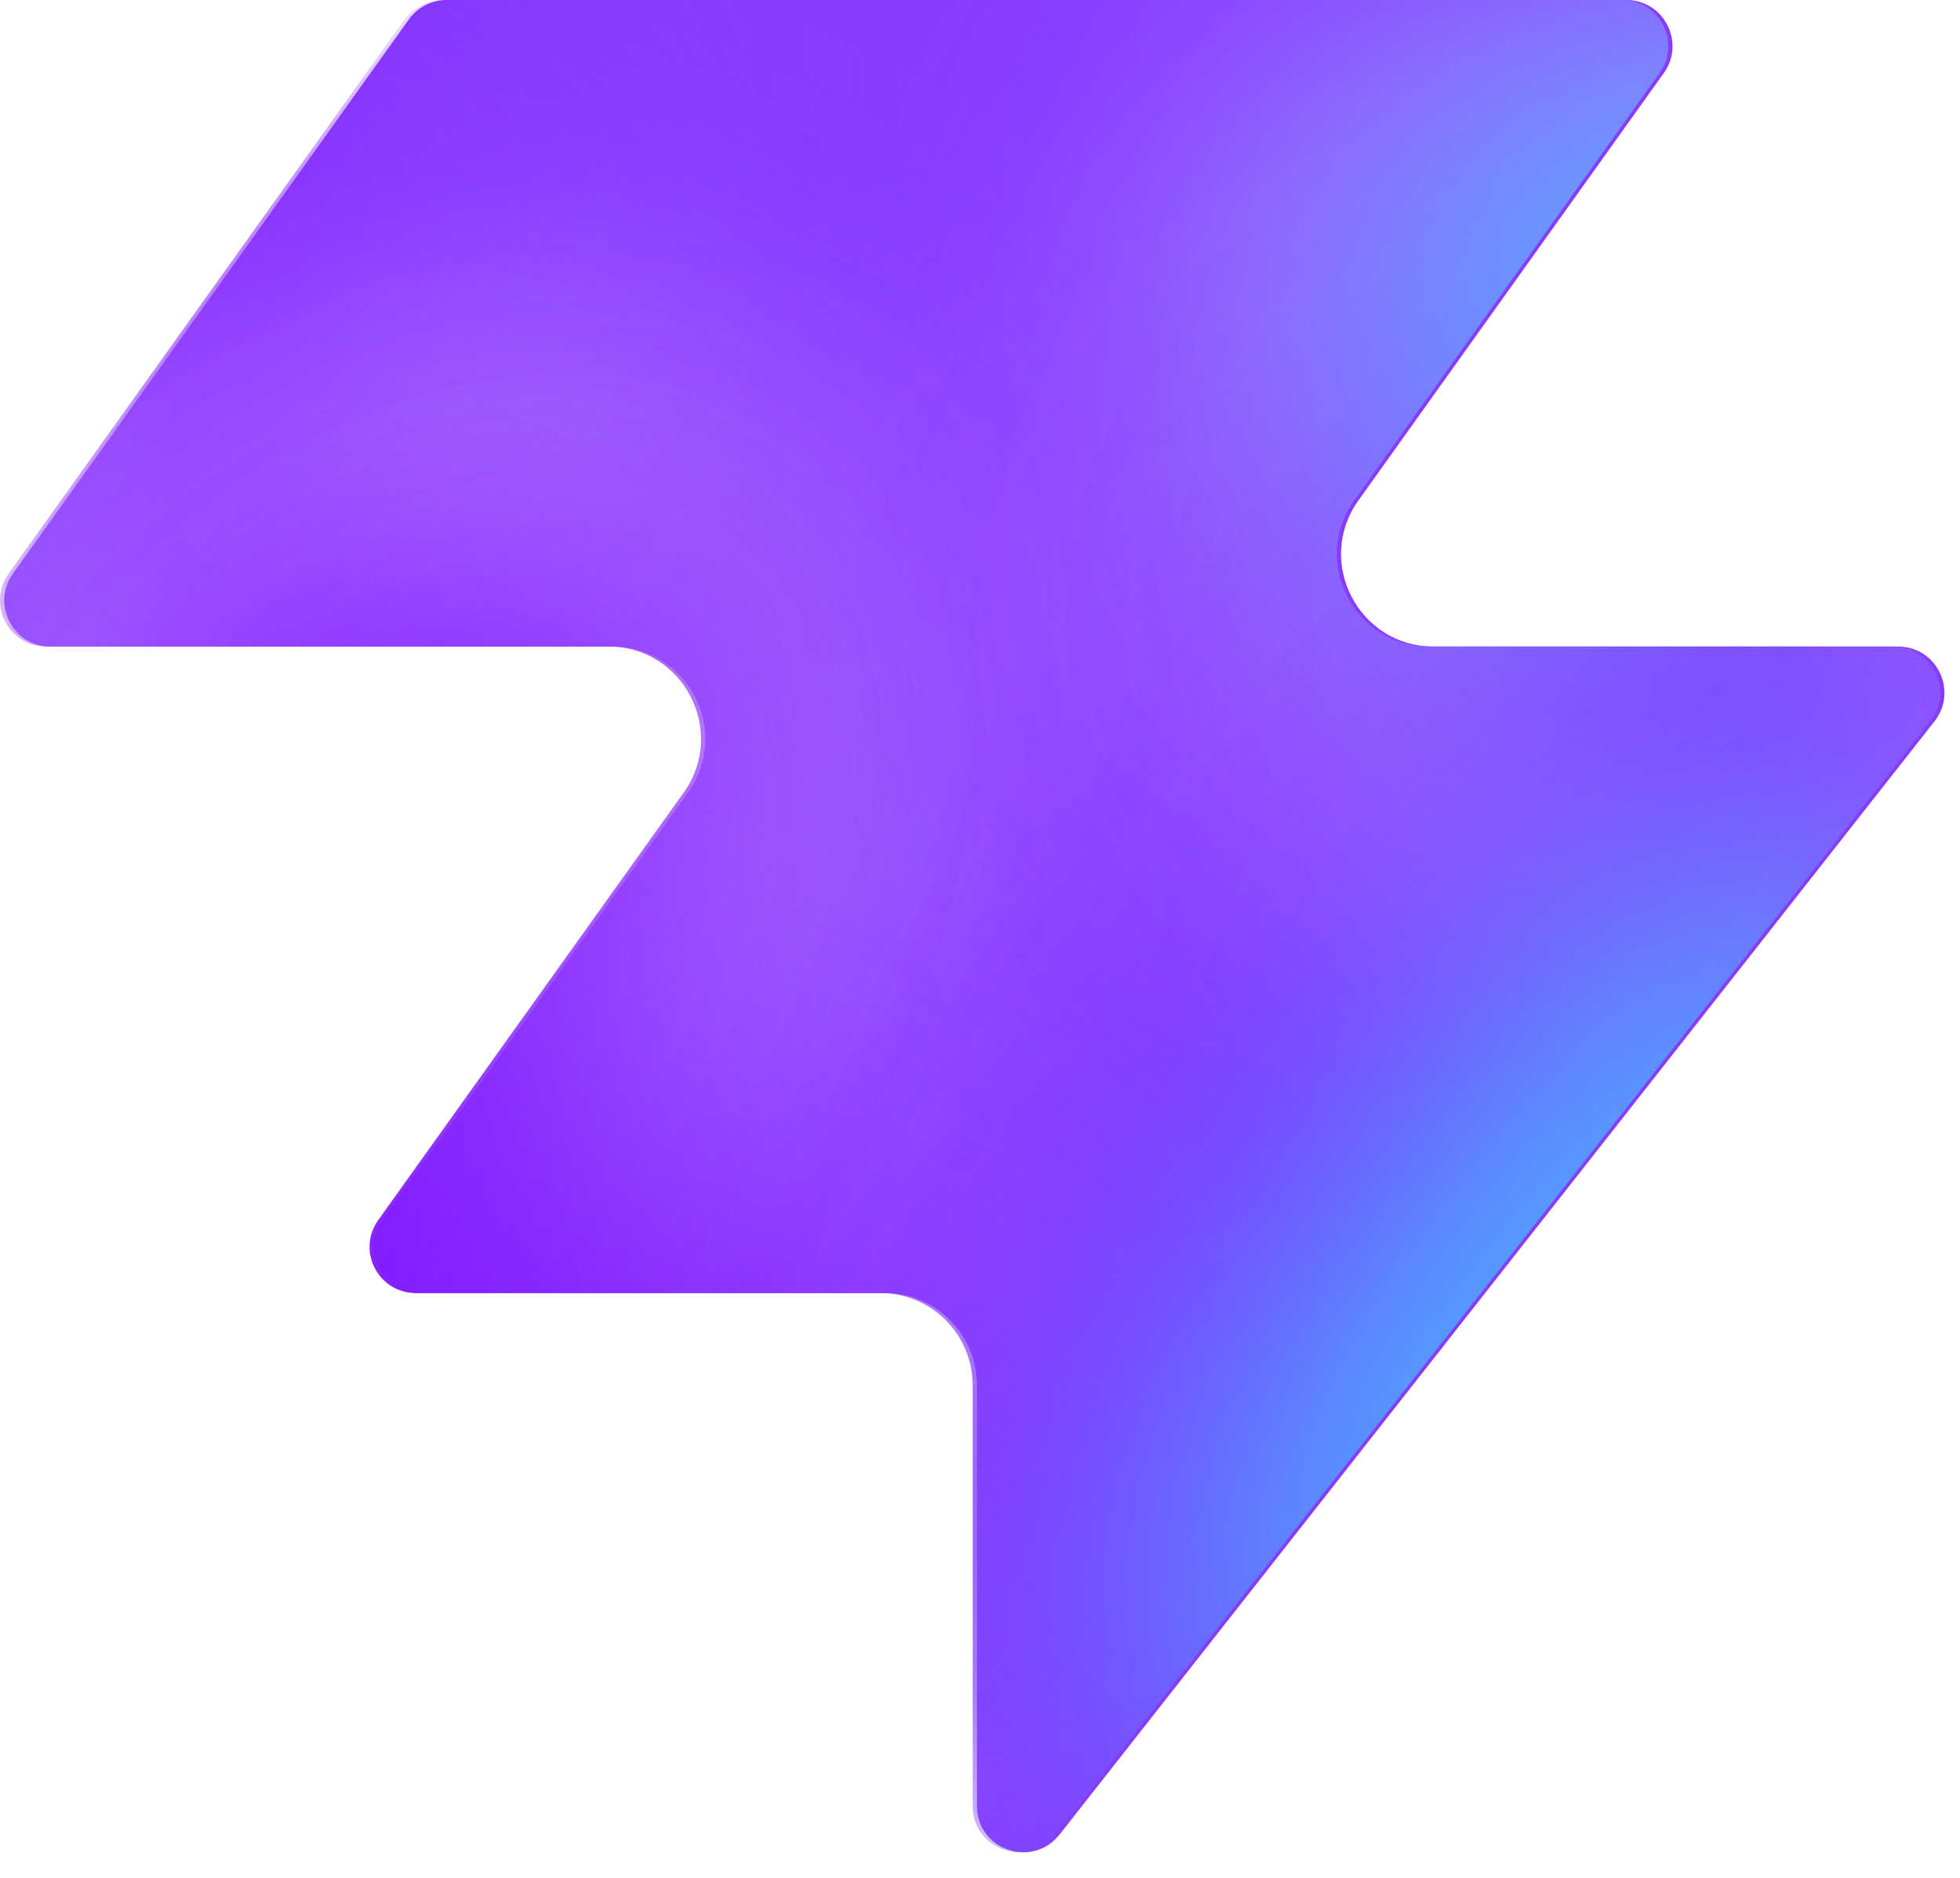
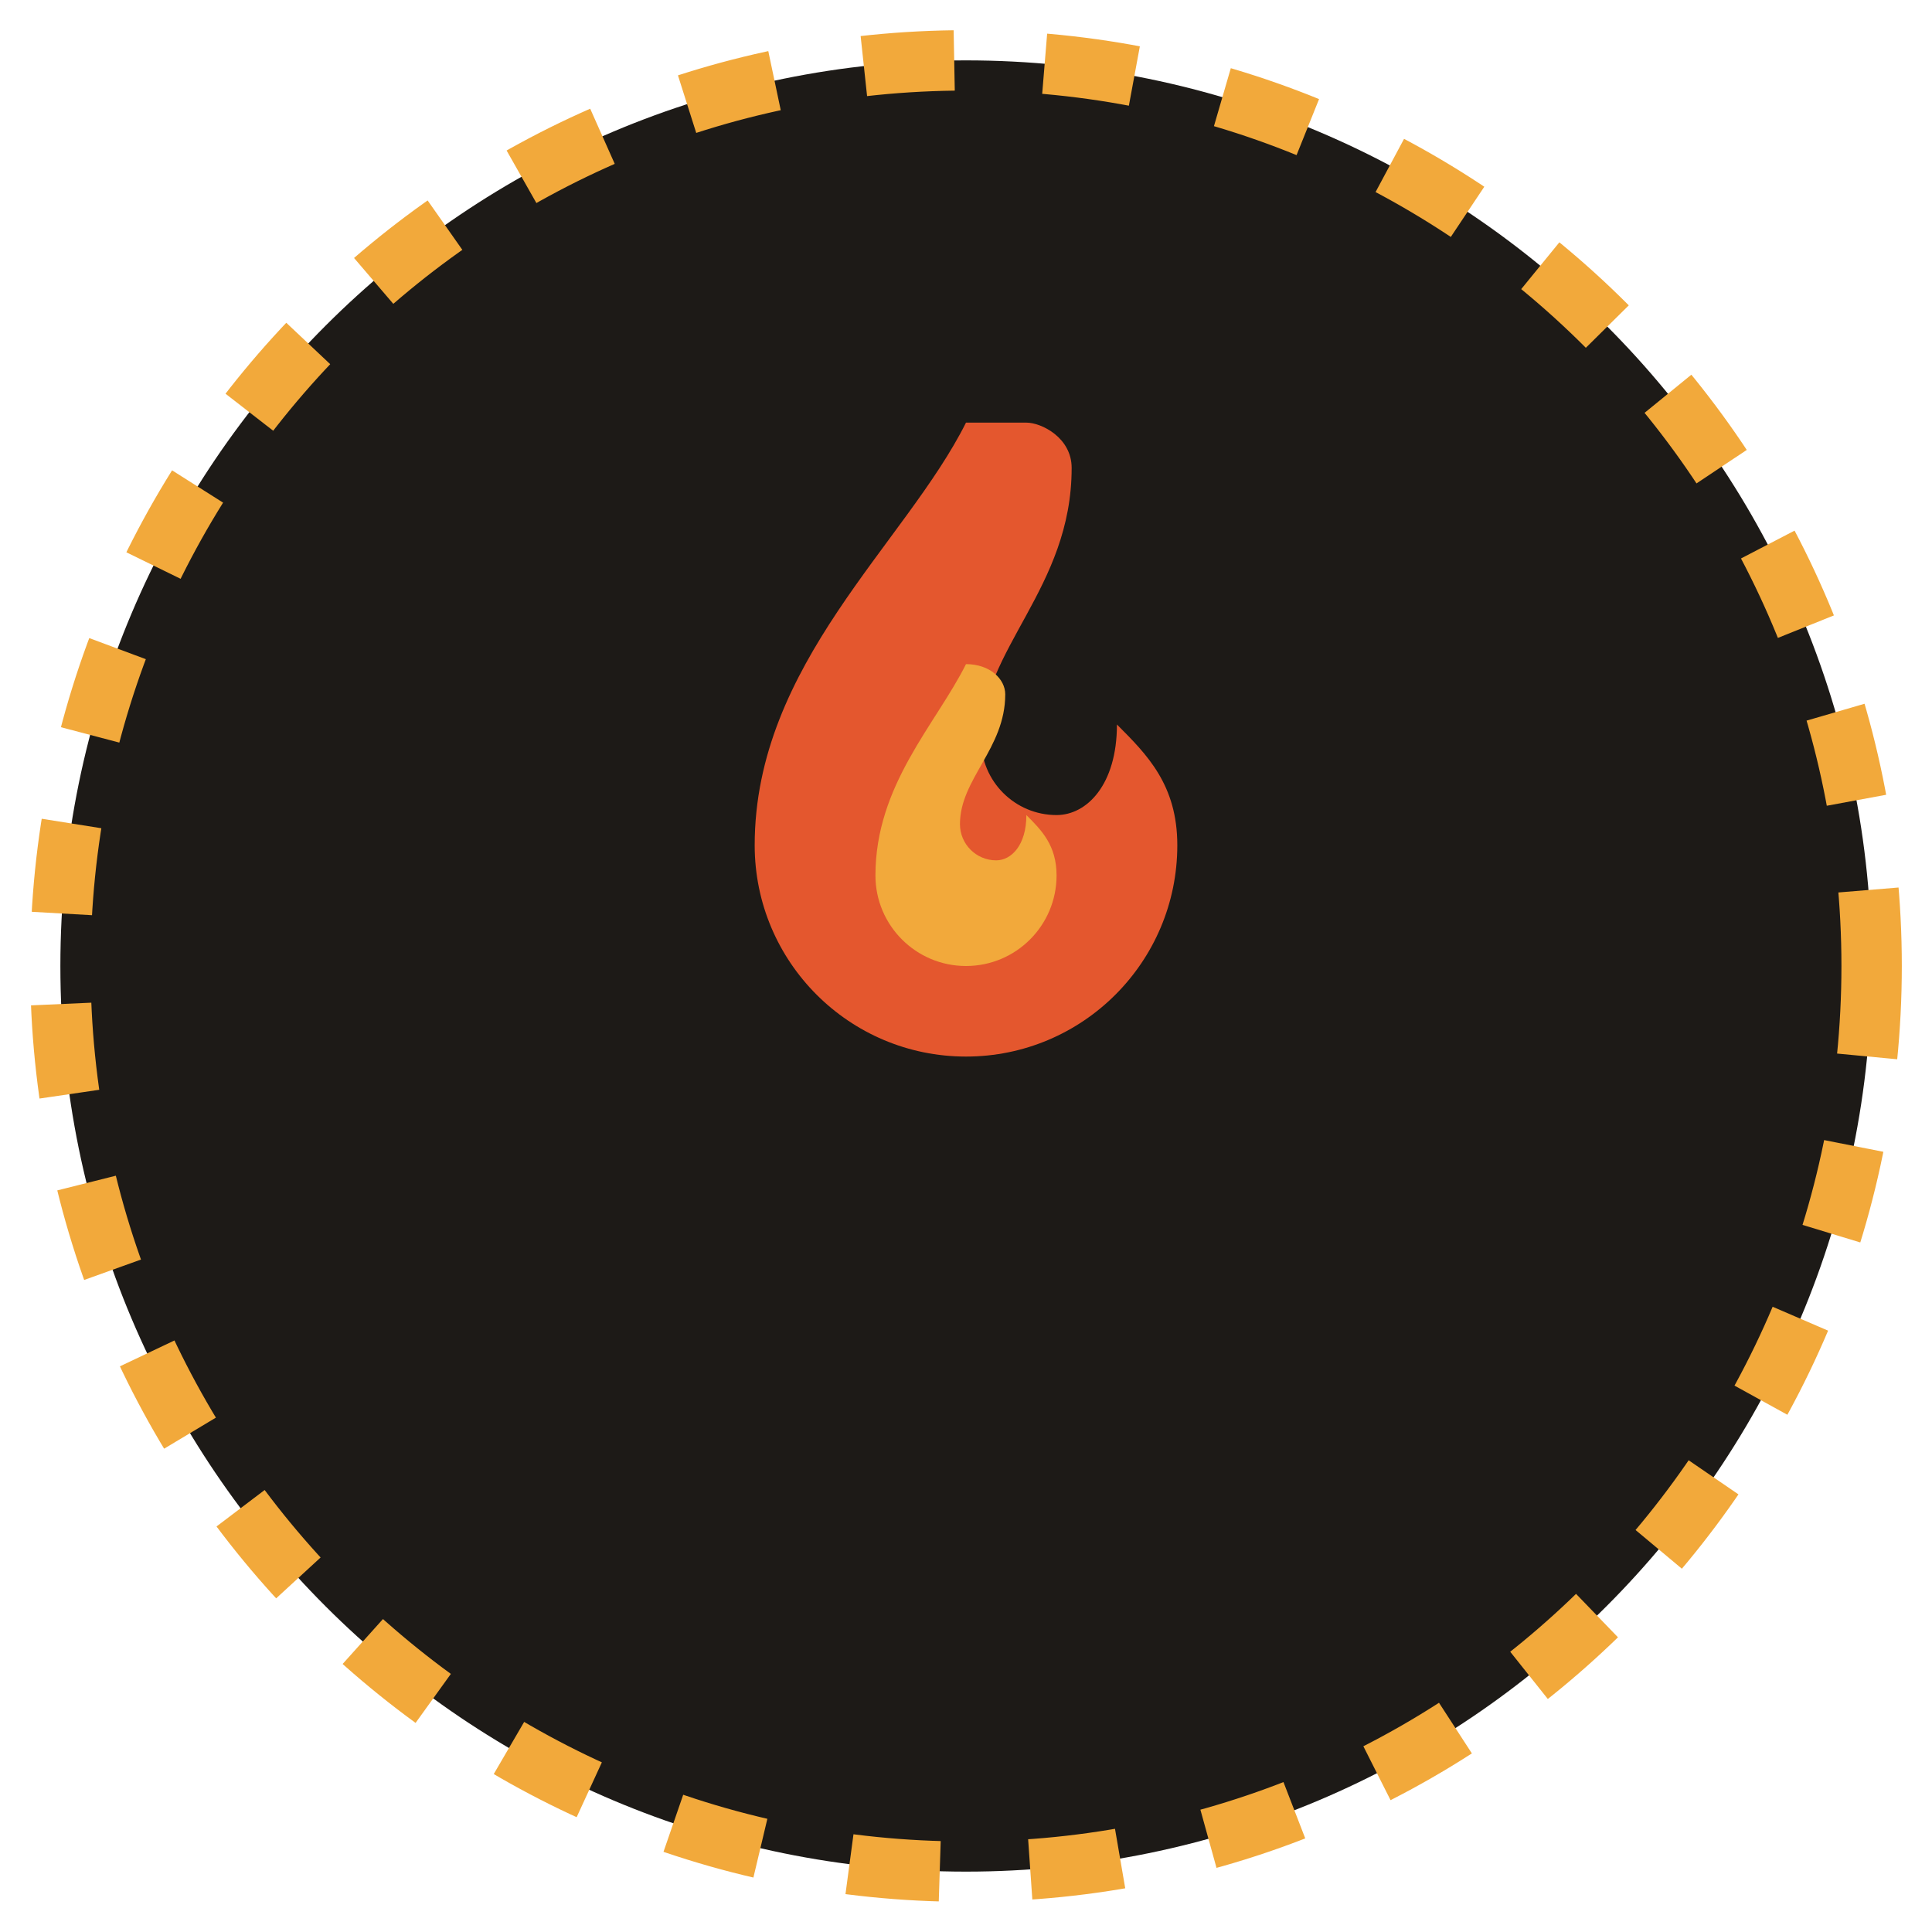
- <svg xmlns="http://www.w3.org/2000/svg" width="48" height="46" fill="none" viewBox="0 0 48 46">
-   <path fill="#863bff" d="M25.946 44.938c-.664.845-2.021.375-2.021-.698V33.937a2.26 2.26 0 0 0-2.262-2.262H10.287c-.92 0-1.456-1.04-.92-1.788l7.48-10.471c1.07-1.497 0-3.578-1.842-3.578H1.237c-.92 0-1.456-1.04-.92-1.788L10.013.474c.214-.297.556-.474.92-.474h28.894c.92 0 1.456 1.04.92 1.788l-7.48 10.471c-1.07 1.498 0 3.579 1.842 3.579h11.377c.943 0 1.473 1.088.89 1.83L25.947 44.94z" style="fill:#863bff;fill:color(display-p3 .525 .23 1);fill-opacity:1" />
-   <mask id="a" width="48" height="46" x="0" y="0" maskUnits="userSpaceOnUse" style="mask-type:alpha">
-     <path fill="#000" d="M25.842 44.938c-.664.844-2.021.375-2.021-.698V33.937a2.26 2.26 0 0 0-2.262-2.262H10.183c-.92 0-1.456-1.04-.92-1.788l7.48-10.471c1.07-1.498 0-3.579-1.842-3.579H1.133c-.92 0-1.456-1.04-.92-1.787L9.91.473c.214-.297.556-.474.92-.474h28.894c.92 0 1.456 1.04.92 1.788l-7.48 10.471c-1.07 1.498 0 3.578 1.842 3.578h11.377c.943 0 1.473 1.088.89 1.832L25.843 44.94z" style="fill:#000;fill-opacity:1" />
-   </mask>
-   <g mask="url(#a)">
-     <g filter="url(#b)">
-       <ellipse cx="5.508" cy="14.704" fill="#ede6ff" rx="5.508" ry="14.704" style="fill:#ede6ff;fill:color(display-p3 .927 .903 1);fill-opacity:1" transform="matrix(.00324 1 1 -.00324 -4.47 31.516)" />
-     </g>
-     <g filter="url(#c)">
-       <ellipse cx="10.399" cy="29.851" fill="#ede6ff" rx="10.399" ry="29.851" style="fill:#ede6ff;fill:color(display-p3 .927 .903 1);fill-opacity:1" transform="matrix(.00324 1 1 -.00324 -39.328 7.883)" />
-     </g>
-     <g filter="url(#d)">
-       <ellipse cx="5.508" cy="30.487" fill="#7e14ff" rx="5.508" ry="30.487" style="fill:#7e14ff;fill:color(display-p3 .492 .077 1);fill-opacity:1" transform="rotate(89.814 -25.913 -14.639)scale(1 -1)" />
-     </g>
-     <g filter="url(#e)">
-       <ellipse cx="5.508" cy="30.599" fill="#7e14ff" rx="5.508" ry="30.599" style="fill:#7e14ff;fill:color(display-p3 .492 .077 1);fill-opacity:1" transform="rotate(89.814 -32.644 -3.334)scale(1 -1)" />
-     </g>
-     <g filter="url(#f)">
-       <ellipse cx="5.508" cy="30.599" fill="#7e14ff" rx="5.508" ry="30.599" style="fill:#7e14ff;fill:color(display-p3 .492 .077 1);fill-opacity:1" transform="matrix(.00324 1 1 -.00324 -34.34 30.47)" />
-     </g>
-     <g filter="url(#g)">
-       <ellipse cx="14.072" cy="22.078" fill="#ede6ff" rx="14.072" ry="22.078" style="fill:#ede6ff;fill:color(display-p3 .927 .903 1);fill-opacity:1" transform="rotate(93.35 24.506 48.493)scale(-1 1)" />
-     </g>
-     <g filter="url(#h)">
-       <ellipse cx="3.47" cy="21.501" fill="#7e14ff" rx="3.47" ry="21.501" style="fill:#7e14ff;fill:color(display-p3 .492 .077 1);fill-opacity:1" transform="rotate(89.009 28.708 47.59)scale(-1 1)" />
-     </g>
-     <g filter="url(#i)">
-       <ellipse cx="3.47" cy="21.501" fill="#7e14ff" rx="3.47" ry="21.501" style="fill:#7e14ff;fill:color(display-p3 .492 .077 1);fill-opacity:1" transform="rotate(89.009 28.708 47.59)scale(-1 1)" />
-     </g>
-     <g filter="url(#j)">
-       <ellipse cx=".387" cy="8.972" fill="#7e14ff" rx="4.407" ry="29.108" style="fill:#7e14ff;fill:color(display-p3 .492 .077 1);fill-opacity:1" transform="rotate(39.51 .387 8.972)" />
-     </g>
-     <g filter="url(#k)">
-       <ellipse cx="47.523" cy="-6.092" fill="#7e14ff" rx="4.407" ry="29.108" style="fill:#7e14ff;fill:color(display-p3 .492 .077 1);fill-opacity:1" transform="rotate(37.892 47.523 -6.092)" />
-     </g>
-     <g filter="url(#l)">
-       <ellipse cx="41.412" cy="6.333" fill="#47bfff" rx="5.971" ry="9.665" style="fill:#47bfff;fill:color(display-p3 .28 .748 1);fill-opacity:1" transform="rotate(37.892 41.412 6.333)" />
-     </g>
-     <g filter="url(#m)">
-       <ellipse cx="-1.879" cy="38.332" fill="#7e14ff" rx="4.407" ry="29.108" style="fill:#7e14ff;fill:color(display-p3 .492 .077 1);fill-opacity:1" transform="rotate(37.892 -1.88 38.332)" />
-     </g>
-     <g filter="url(#n)">
-       <ellipse cx="-1.879" cy="38.332" fill="#7e14ff" rx="4.407" ry="29.108" style="fill:#7e14ff;fill:color(display-p3 .492 .077 1);fill-opacity:1" transform="rotate(37.892 -1.88 38.332)" />
-     </g>
-     <g filter="url(#o)">
-       <ellipse cx="35.651" cy="29.907" fill="#7e14ff" rx="4.407" ry="29.108" style="fill:#7e14ff;fill:color(display-p3 .492 .077 1);fill-opacity:1" transform="rotate(37.892 35.651 29.907)" />
-     </g>
-     <g filter="url(#p)">
-       <ellipse cx="38.418" cy="32.4" fill="#47bfff" rx="5.971" ry="15.297" style="fill:#47bfff;fill:color(display-p3 .28 .748 1);fill-opacity:1" transform="rotate(37.892 38.418 32.4)" />
-     </g>
-   </g>
-   <defs>
-     <filter id="b" width="60.045" height="41.654" x="-19.77" y="16.149" color-interpolation-filters="sRGB" filterUnits="userSpaceOnUse">
-       <feFlood flood-opacity="0" result="BackgroundImageFix" />
-       <feBlend in="SourceGraphic" in2="BackgroundImageFix" result="shape" />
-       <feGaussianBlur result="effect1_foregroundBlur_2002_17158" stdDeviation="7.659" />
-     </filter>
-     <filter id="c" width="90.34" height="51.437" x="-54.613" y="-7.533" color-interpolation-filters="sRGB" filterUnits="userSpaceOnUse">
-       <feFlood flood-opacity="0" result="BackgroundImageFix" />
-       <feBlend in="SourceGraphic" in2="BackgroundImageFix" result="shape" />
-       <feGaussianBlur result="effect1_foregroundBlur_2002_17158" stdDeviation="7.659" />
-     </filter>
-     <filter id="d" width="79.355" height="29.4" x="-49.64" y="2.03" color-interpolation-filters="sRGB" filterUnits="userSpaceOnUse">
-       <feFlood flood-opacity="0" result="BackgroundImageFix" />
-       <feBlend in="SourceGraphic" in2="BackgroundImageFix" result="shape" />
-       <feGaussianBlur result="effect1_foregroundBlur_2002_17158" stdDeviation="4.596" />
-     </filter>
-     <filter id="e" width="79.579" height="29.4" x="-45.045" y="20.029" color-interpolation-filters="sRGB" filterUnits="userSpaceOnUse">
-       <feFlood flood-opacity="0" result="BackgroundImageFix" />
-       <feBlend in="SourceGraphic" in2="BackgroundImageFix" result="shape" />
-       <feGaussianBlur result="effect1_foregroundBlur_2002_17158" stdDeviation="4.596" />
-     </filter>
-     <filter id="f" width="79.579" height="29.4" x="-43.513" y="21.178" color-interpolation-filters="sRGB" filterUnits="userSpaceOnUse">
-       <feFlood flood-opacity="0" result="BackgroundImageFix" />
-       <feBlend in="SourceGraphic" in2="BackgroundImageFix" result="shape" />
-       <feGaussianBlur result="effect1_foregroundBlur_2002_17158" stdDeviation="4.596" />
-     </filter>
-     <filter id="g" width="74.749" height="58.852" x="15.756" y="-17.901" color-interpolation-filters="sRGB" filterUnits="userSpaceOnUse">
-       <feFlood flood-opacity="0" result="BackgroundImageFix" />
-       <feBlend in="SourceGraphic" in2="BackgroundImageFix" result="shape" />
-       <feGaussianBlur result="effect1_foregroundBlur_2002_17158" stdDeviation="7.659" />
-     </filter>
-     <filter id="h" width="61.377" height="25.362" x="23.548" y="2.284" color-interpolation-filters="sRGB" filterUnits="userSpaceOnUse">
-       <feFlood flood-opacity="0" result="BackgroundImageFix" />
-       <feBlend in="SourceGraphic" in2="BackgroundImageFix" result="shape" />
-       <feGaussianBlur result="effect1_foregroundBlur_2002_17158" stdDeviation="4.596" />
-     </filter>
-     <filter id="i" width="61.377" height="25.362" x="23.548" y="2.284" color-interpolation-filters="sRGB" filterUnits="userSpaceOnUse">
-       <feFlood flood-opacity="0" result="BackgroundImageFix" />
-       <feBlend in="SourceGraphic" in2="BackgroundImageFix" result="shape" />
-       <feGaussianBlur result="effect1_foregroundBlur_2002_17158" stdDeviation="4.596" />
-     </filter>
-     <filter id="j" width="56.045" height="63.649" x="-27.636" y="-22.853" color-interpolation-filters="sRGB" filterUnits="userSpaceOnUse">
-       <feFlood flood-opacity="0" result="BackgroundImageFix" />
-       <feBlend in="SourceGraphic" in2="BackgroundImageFix" result="shape" />
-       <feGaussianBlur result="effect1_foregroundBlur_2002_17158" stdDeviation="4.596" />
-     </filter>
-     <filter id="k" width="54.814" height="64.646" x="20.116" y="-38.415" color-interpolation-filters="sRGB" filterUnits="userSpaceOnUse">
-       <feFlood flood-opacity="0" result="BackgroundImageFix" />
-       <feBlend in="SourceGraphic" in2="BackgroundImageFix" result="shape" />
-       <feGaussianBlur result="effect1_foregroundBlur_2002_17158" stdDeviation="4.596" />
-     </filter>
-     <filter id="l" width="33.541" height="35.313" x="24.641" y="-11.323" color-interpolation-filters="sRGB" filterUnits="userSpaceOnUse">
-       <feFlood flood-opacity="0" result="BackgroundImageFix" />
-       <feBlend in="SourceGraphic" in2="BackgroundImageFix" result="shape" />
-       <feGaussianBlur result="effect1_foregroundBlur_2002_17158" stdDeviation="4.596" />
-     </filter>
-     <filter id="m" width="54.814" height="64.646" x="-29.286" y="6.009" color-interpolation-filters="sRGB" filterUnits="userSpaceOnUse">
-       <feFlood flood-opacity="0" result="BackgroundImageFix" />
-       <feBlend in="SourceGraphic" in2="BackgroundImageFix" result="shape" />
-       <feGaussianBlur result="effect1_foregroundBlur_2002_17158" stdDeviation="4.596" />
-     </filter>
-     <filter id="n" width="54.814" height="64.646" x="-29.286" y="6.009" color-interpolation-filters="sRGB" filterUnits="userSpaceOnUse">
-       <feFlood flood-opacity="0" result="BackgroundImageFix" />
-       <feBlend in="SourceGraphic" in2="BackgroundImageFix" result="shape" />
-       <feGaussianBlur result="effect1_foregroundBlur_2002_17158" stdDeviation="4.596" />
-     </filter>
-     <filter id="o" width="54.814" height="64.646" x="8.244" y="-2.416" color-interpolation-filters="sRGB" filterUnits="userSpaceOnUse">
-       <feFlood flood-opacity="0" result="BackgroundImageFix" />
-       <feBlend in="SourceGraphic" in2="BackgroundImageFix" result="shape" />
-       <feGaussianBlur result="effect1_foregroundBlur_2002_17158" stdDeviation="4.596" />
-     </filter>
-     <filter id="p" width="39.409" height="43.623" x="18.713" y="10.588" color-interpolation-filters="sRGB" filterUnits="userSpaceOnUse">
-       <feFlood flood-opacity="0" result="BackgroundImageFix" />
-       <feBlend in="SourceGraphic" in2="BackgroundImageFix" result="shape" />
-       <feGaussianBlur result="effect1_foregroundBlur_2002_17158" stdDeviation="4.596" />
-     </filter>
-   </defs>
+ <svg xmlns="http://www.w3.org/2000/svg" width="64" height="64" viewBox="0 0 64 64">
+   <circle cx="32" cy="32" r="30" fill="#1d1a17" />
+   <circle cx="32" cy="32" r="30" fill="none" stroke="#f2a93b" stroke-width="2" stroke-dasharray="3 3" />
+   <path d="M32 14c-2 4-7 8-7 14a7 7 0 0 0 14 0c0-2-1-3-2-4 0 2-1 3-2 3a2.5 2.5 0 0 1-2.5-2.5c0-3 3-5 3-9 0-1-1-1.5-1.5-1.5z" fill="#e4572e" />
+   <path d="M32 22c-1 2-3 4-3 7a3 3 0 0 0 6 0c0-1-.5-1.5-1-2 0 1-.5 1.5-1 1.5a1.2 1.2 0 0 1-1.2-1.2c0-1.5 1.5-2.5 1.5-4.3 0-.5-.5-1-1.3-1z" fill="#f2a93b" />
</svg>
